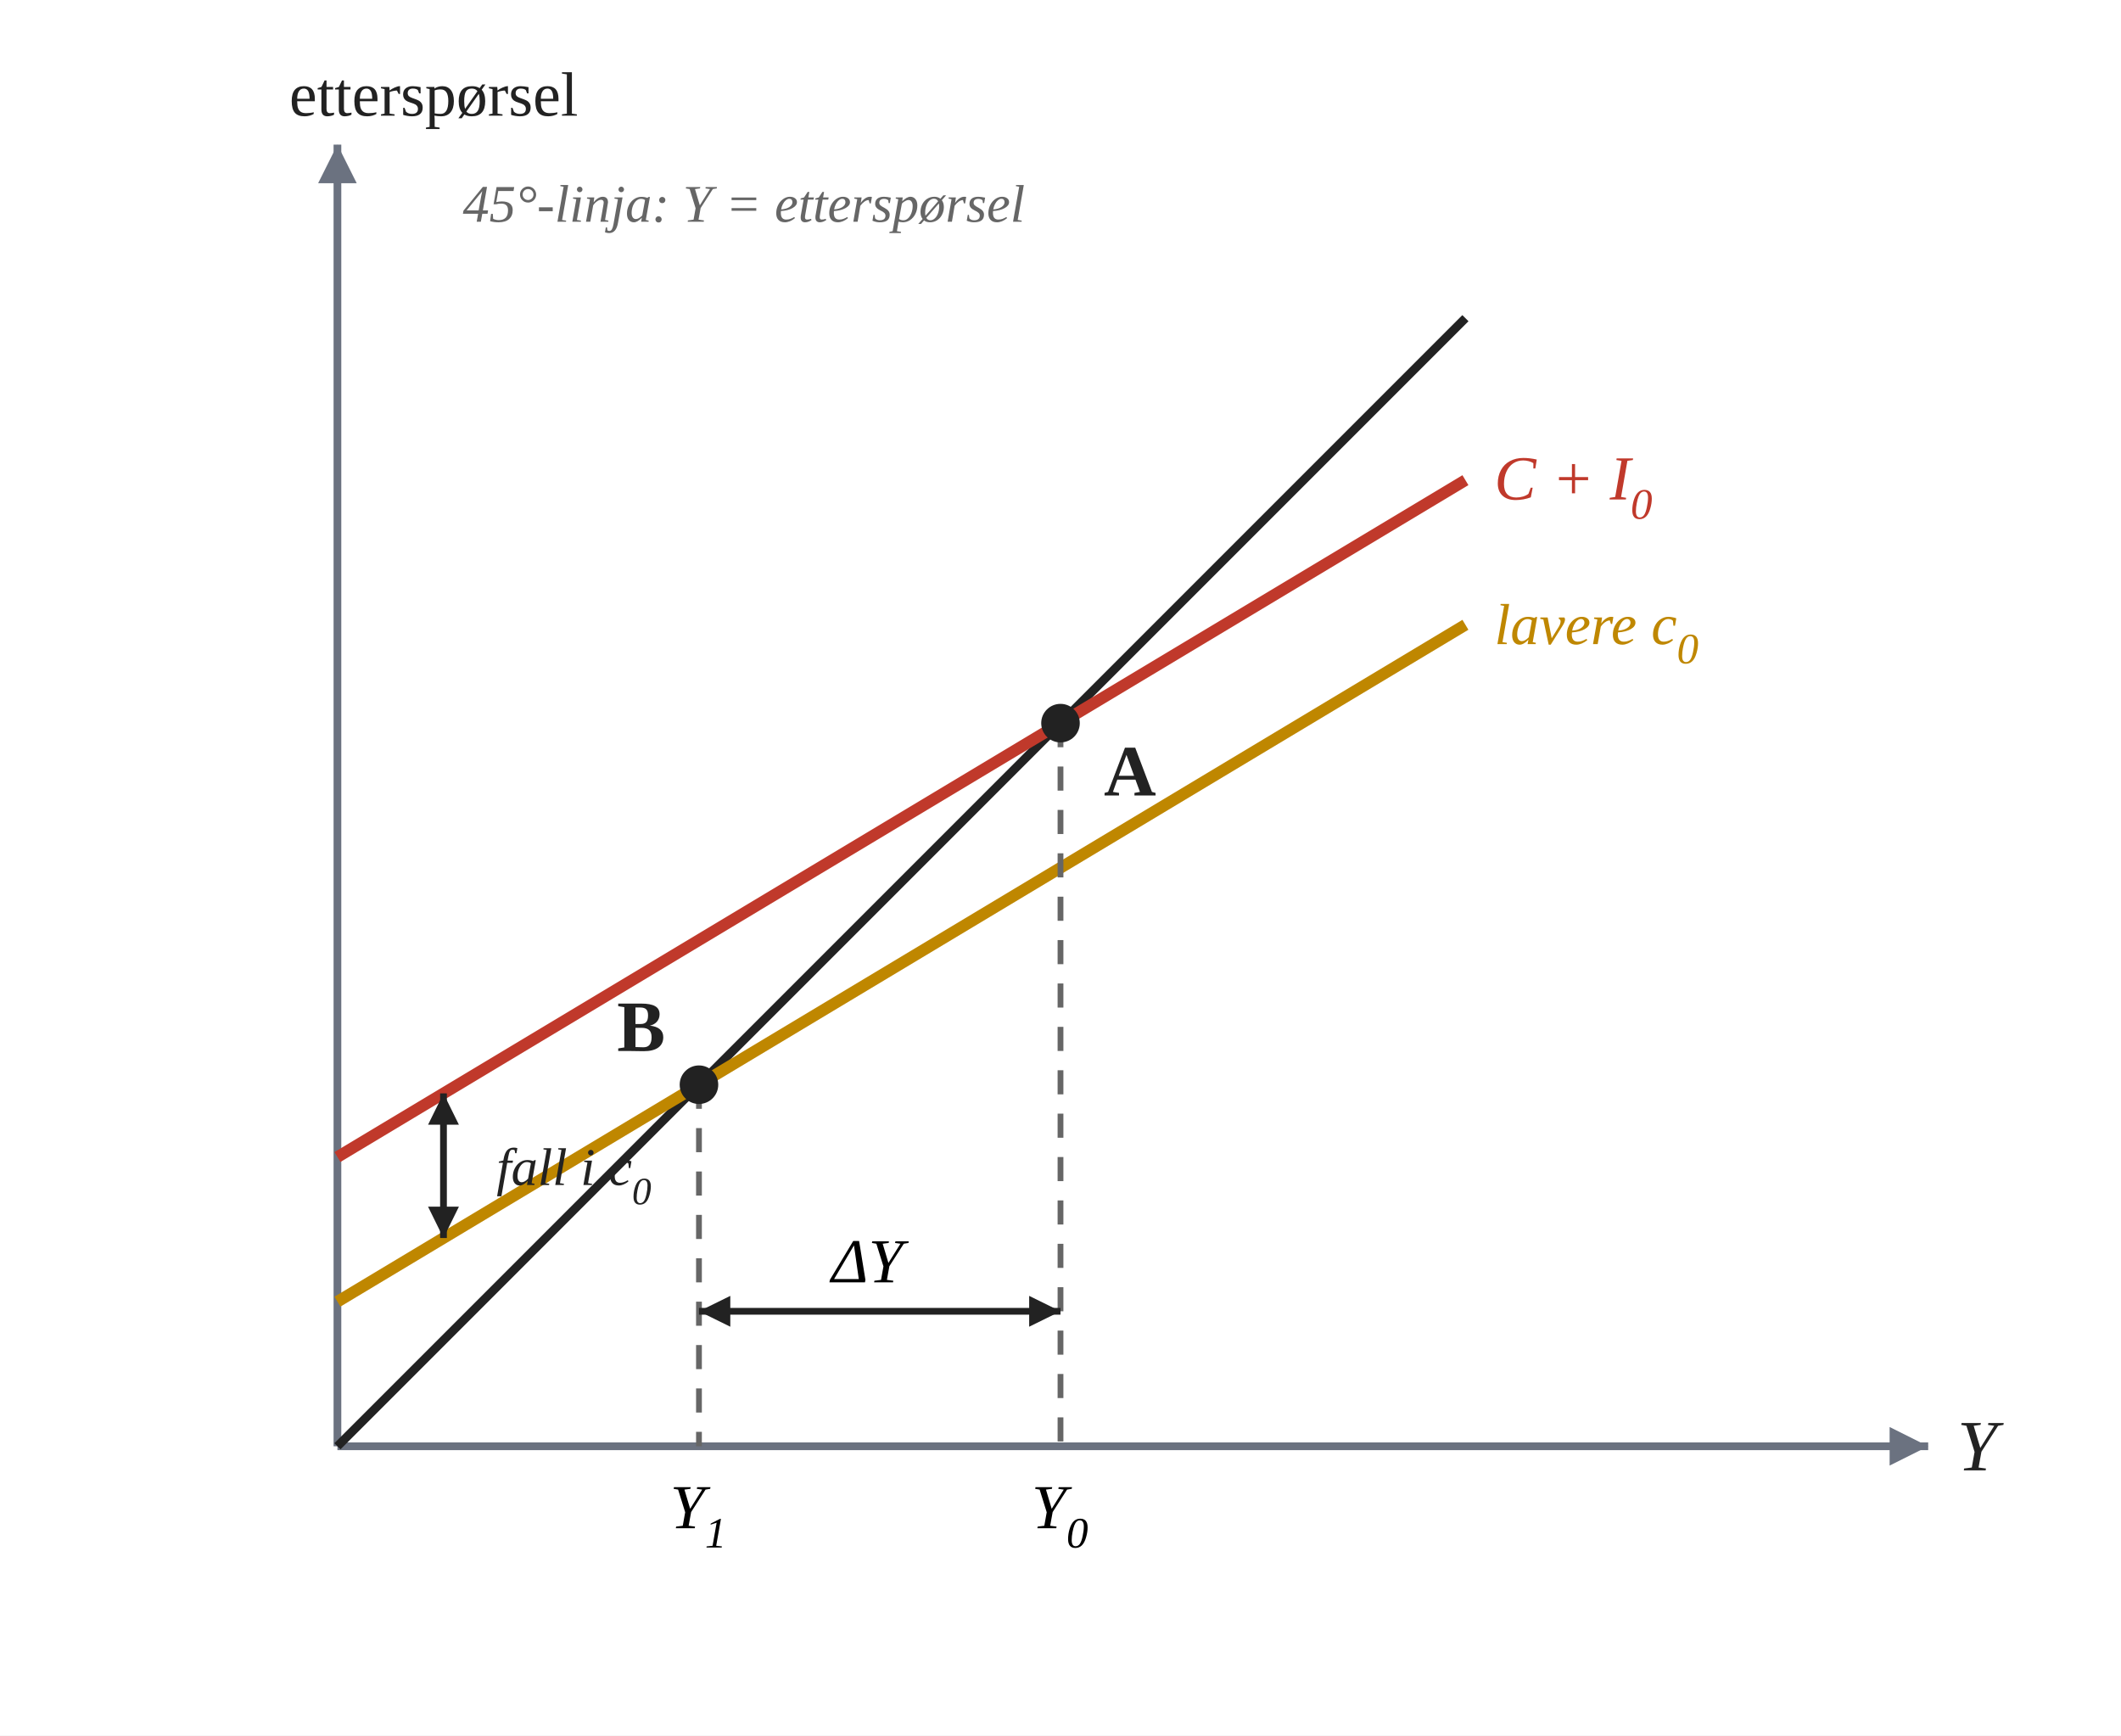
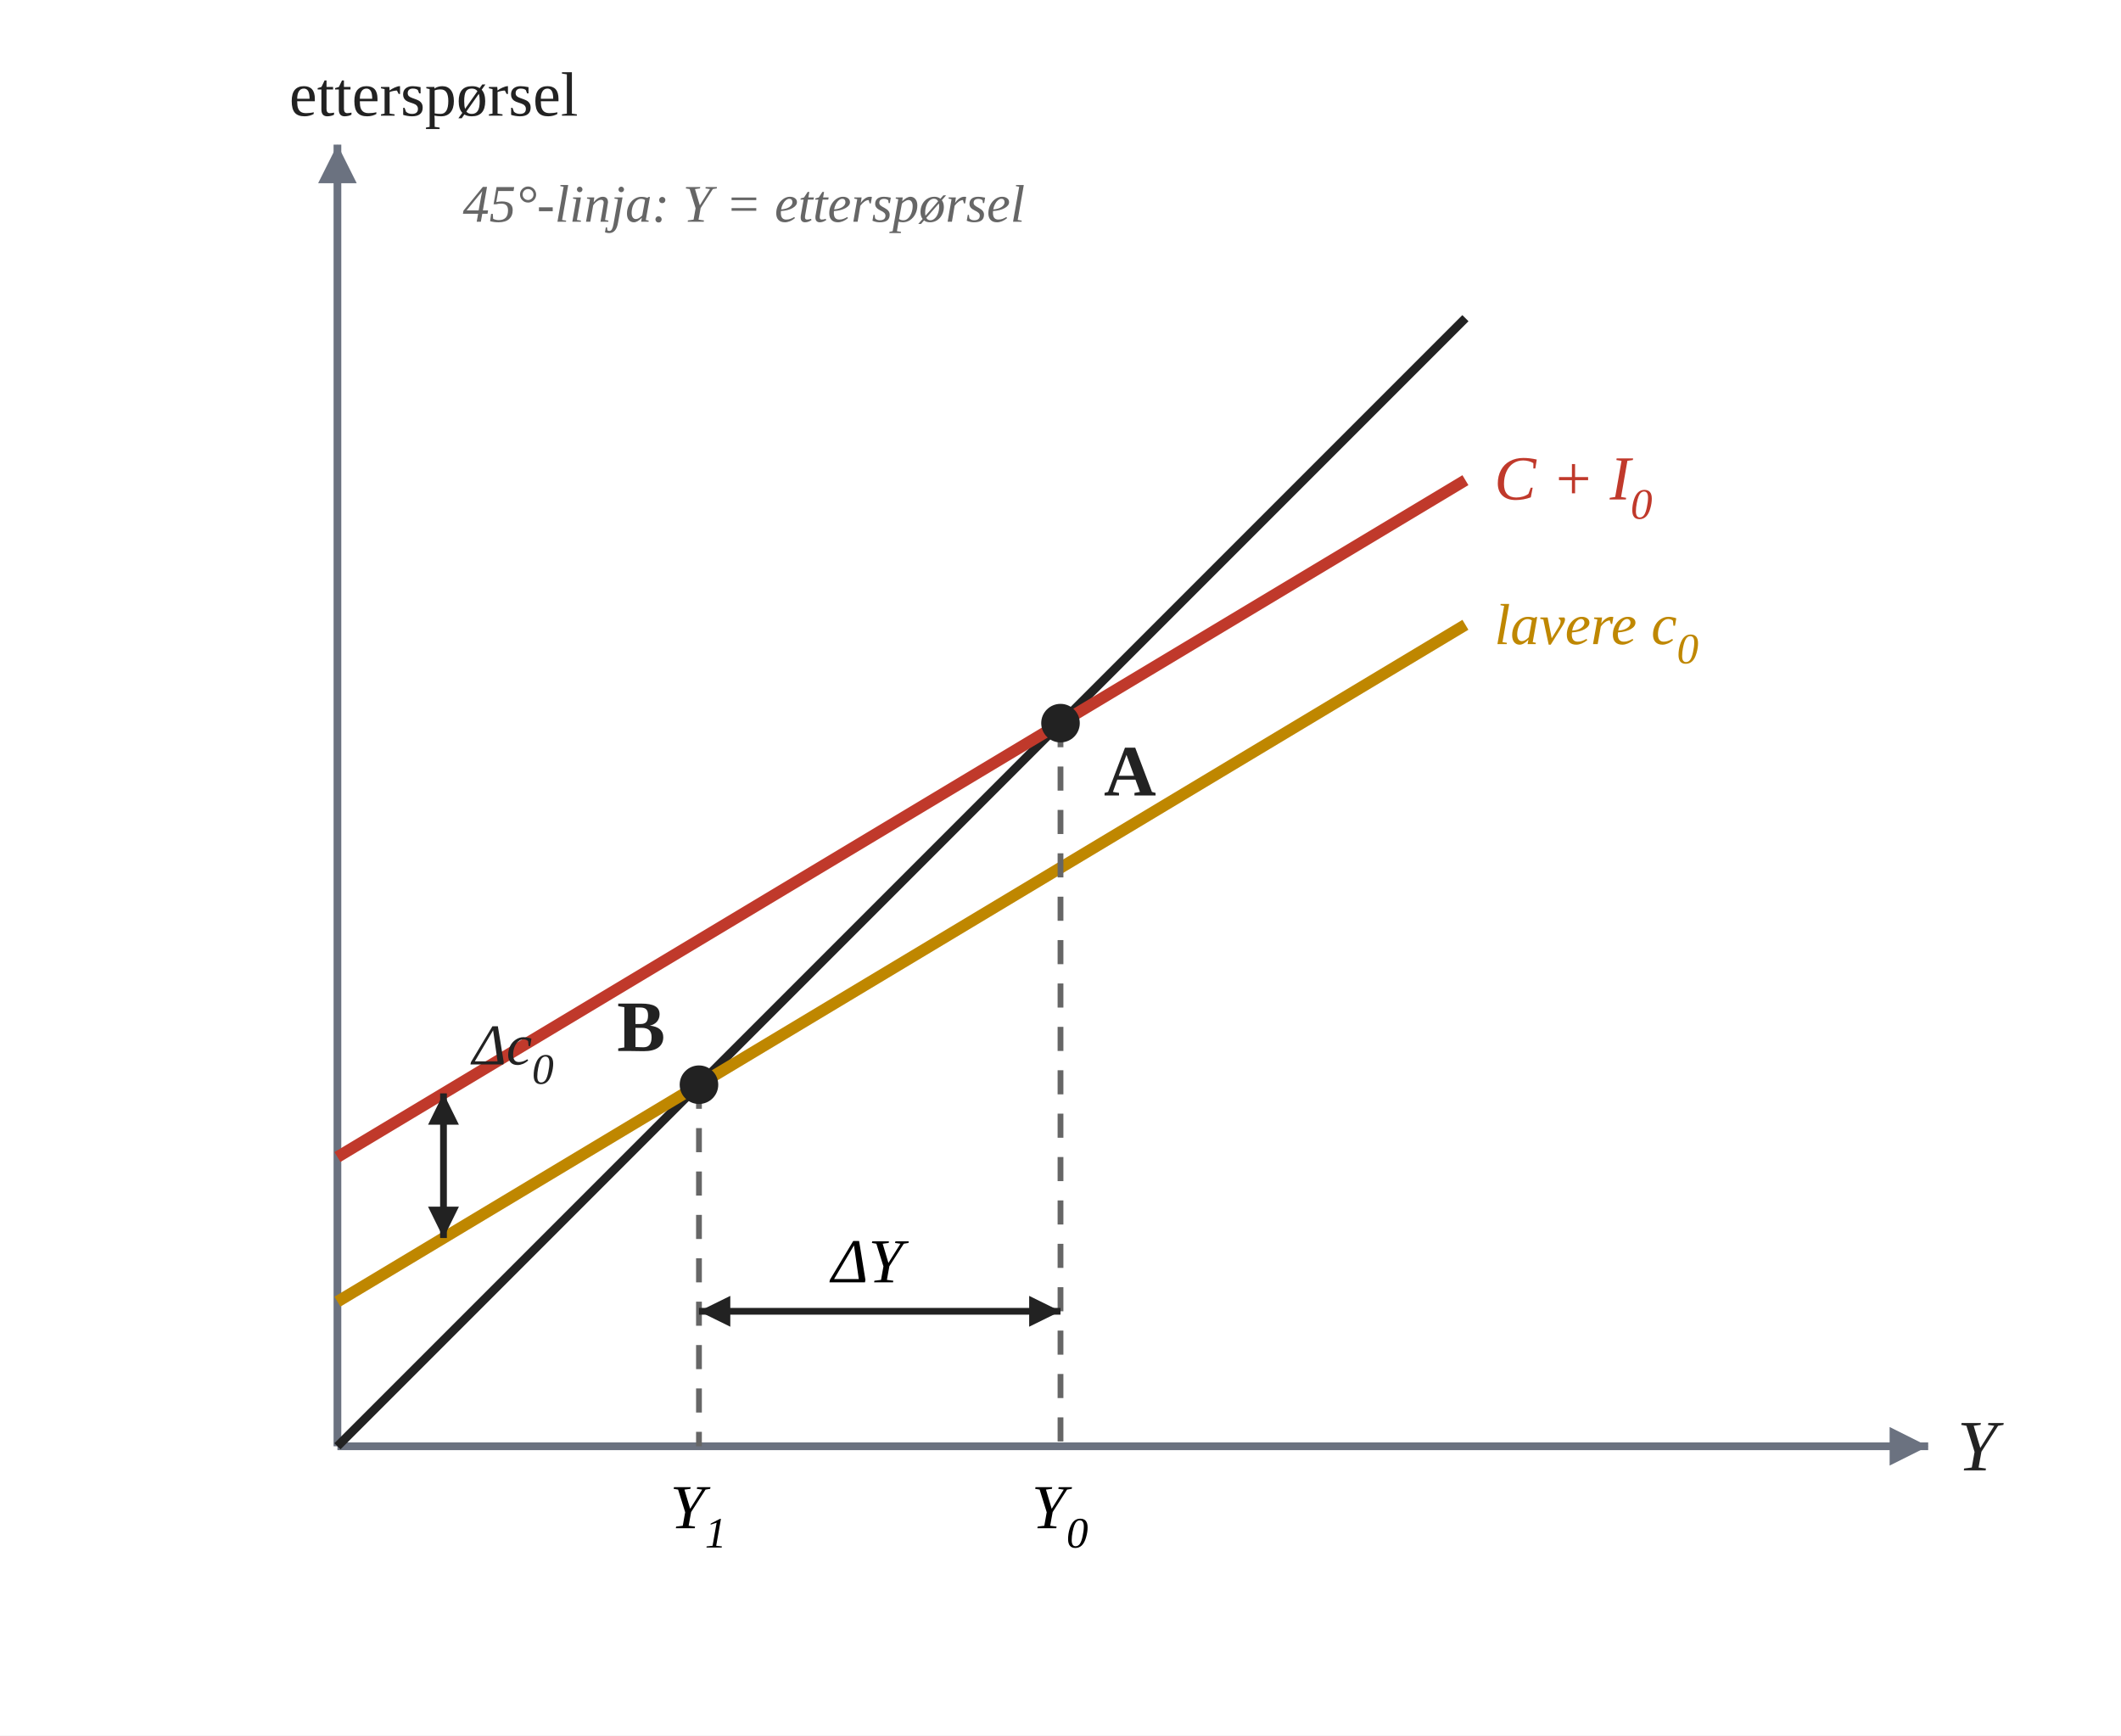
<svg xmlns="http://www.w3.org/2000/svg" viewBox="0 0 440 360" font-family="Georgia, 'Times New Roman', serif" role="img" aria-label="Keynes-krysset med produksjon Y vannrett og samlet etterspørsel loddrett. En rett 45-graderslinje fra origo og en slakere etterspørselslinje C pluss I-null krysser i punkt A. Etterspørselslinjen skyves parallelt nedover til en ny krysning B ved lavere produksjon. Det vannrette fallet i produksjonen er større enn det loddrette fallet i etterspørselslinjen.">
  <rect width="440" height="360" fill="#ffffff" />
  <line x1="70" y1="300" x2="400" y2="300" stroke="#6b7280" stroke-width="1.6" />
  <line x1="70" y1="300" x2="70" y2="30" stroke="#6b7280" stroke-width="1.6" />
  <polygon points="400,300 392,296 392,304" fill="#6b7280" />
  <polygon points="70,30 66,38 74,38" fill="#6b7280" />
  <text x="406.0" y="305.0" font-size="15" fill="#222" font-style="italic">Y</text>
  <text x="60.0" y="24.0" font-size="13" fill="#222">etterspørsel</text>
  <line x1="70.0" y1="300.0" x2="304.0" y2="66.0" stroke="#222" stroke-width="1.8" />
  <line x1="70.0" y1="240.0" x2="304.0" y2="99.6" stroke="#c0392b" stroke-width="2.4" />
  <line x1="70.0" y1="270.0" x2="304.0" y2="129.6" stroke="#bf8700" stroke-width="2.4" />
  <text x="96.0" y="46.0" font-size="11" fill="#666" font-style="italic">45°-linja: Y = etterspørsel</text>
  <text x="310.0" y="103.6" font-size="13" fill="#c0392b" font-style="italic">C + I<tspan font-size="9" dy="4">0</tspan>
  </text>
  <text x="310.0" y="133.6" font-size="12" fill="#bf8700" font-style="italic">lavere c<tspan font-size="9" dy="4">0</tspan>
  </text>
  <line x1="220.0" y1="150.0" x2="220.0" y2="300.0" stroke="#666" stroke-width="1.2" stroke-dasharray="5 4" />
  <circle cx="220.0" cy="150.0" r="4" fill="#222" />
  <text x="229.0" y="165.0" font-size="15" fill="#222" font-weight="bold">A</text>
  <line x1="145.0" y1="225.0" x2="145.0" y2="300.0" stroke="#666" stroke-width="1.2" stroke-dasharray="5 4" />
  <circle cx="145.0" cy="225.0" r="4" fill="#222" />
  <text x="128.0" y="218.0" font-size="15" fill="#222" font-weight="bold">B</text>
  <text x="139.0" y="317.0" font-size="13" fill="#000" font-style="italic">Y<tspan font-size="9" dy="4">1</tspan>
  </text>
  <text x="214.0" y="317.0" font-size="13" fill="#000" font-style="italic">Y<tspan font-size="9" dy="4">0</tspan>
  </text>
  <line x1="145.0" y1="272.0" x2="220.0" y2="272.0" stroke="#222" stroke-width="1.4" />
  <polygon points="145.0,272.0 151.5,268.8 151.5,275.2" fill="#222" />
  <polygon points="220.0,272.0 213.5,275.2 213.5,268.8" fill="#222" />
  <text x="172.5" y="266.0" font-size="13" fill="#000" font-style="italic">ΔY</text>
  <line x1="92.0" y1="226.8" x2="92.0" y2="256.8" stroke="#222" stroke-width="1.4" />
  <polygon points="92.0,226.8 95.2,233.3 88.8,233.3" fill="#222" />
  <polygon points="92.0,256.8 88.8,250.3 95.2,250.3" fill="#222" />
-   <text x="103.0" y="245.8" font-size="11" fill="#222" font-style="italic">fall i c<tspan font-size="8" dy="4">0</tspan>
+   <text x="98.0" y="220.8" font-size="12" fill="#222" font-style="italic">Δc<tspan font-size="9" dy="4">0</tspan>
  </text>
</svg>
